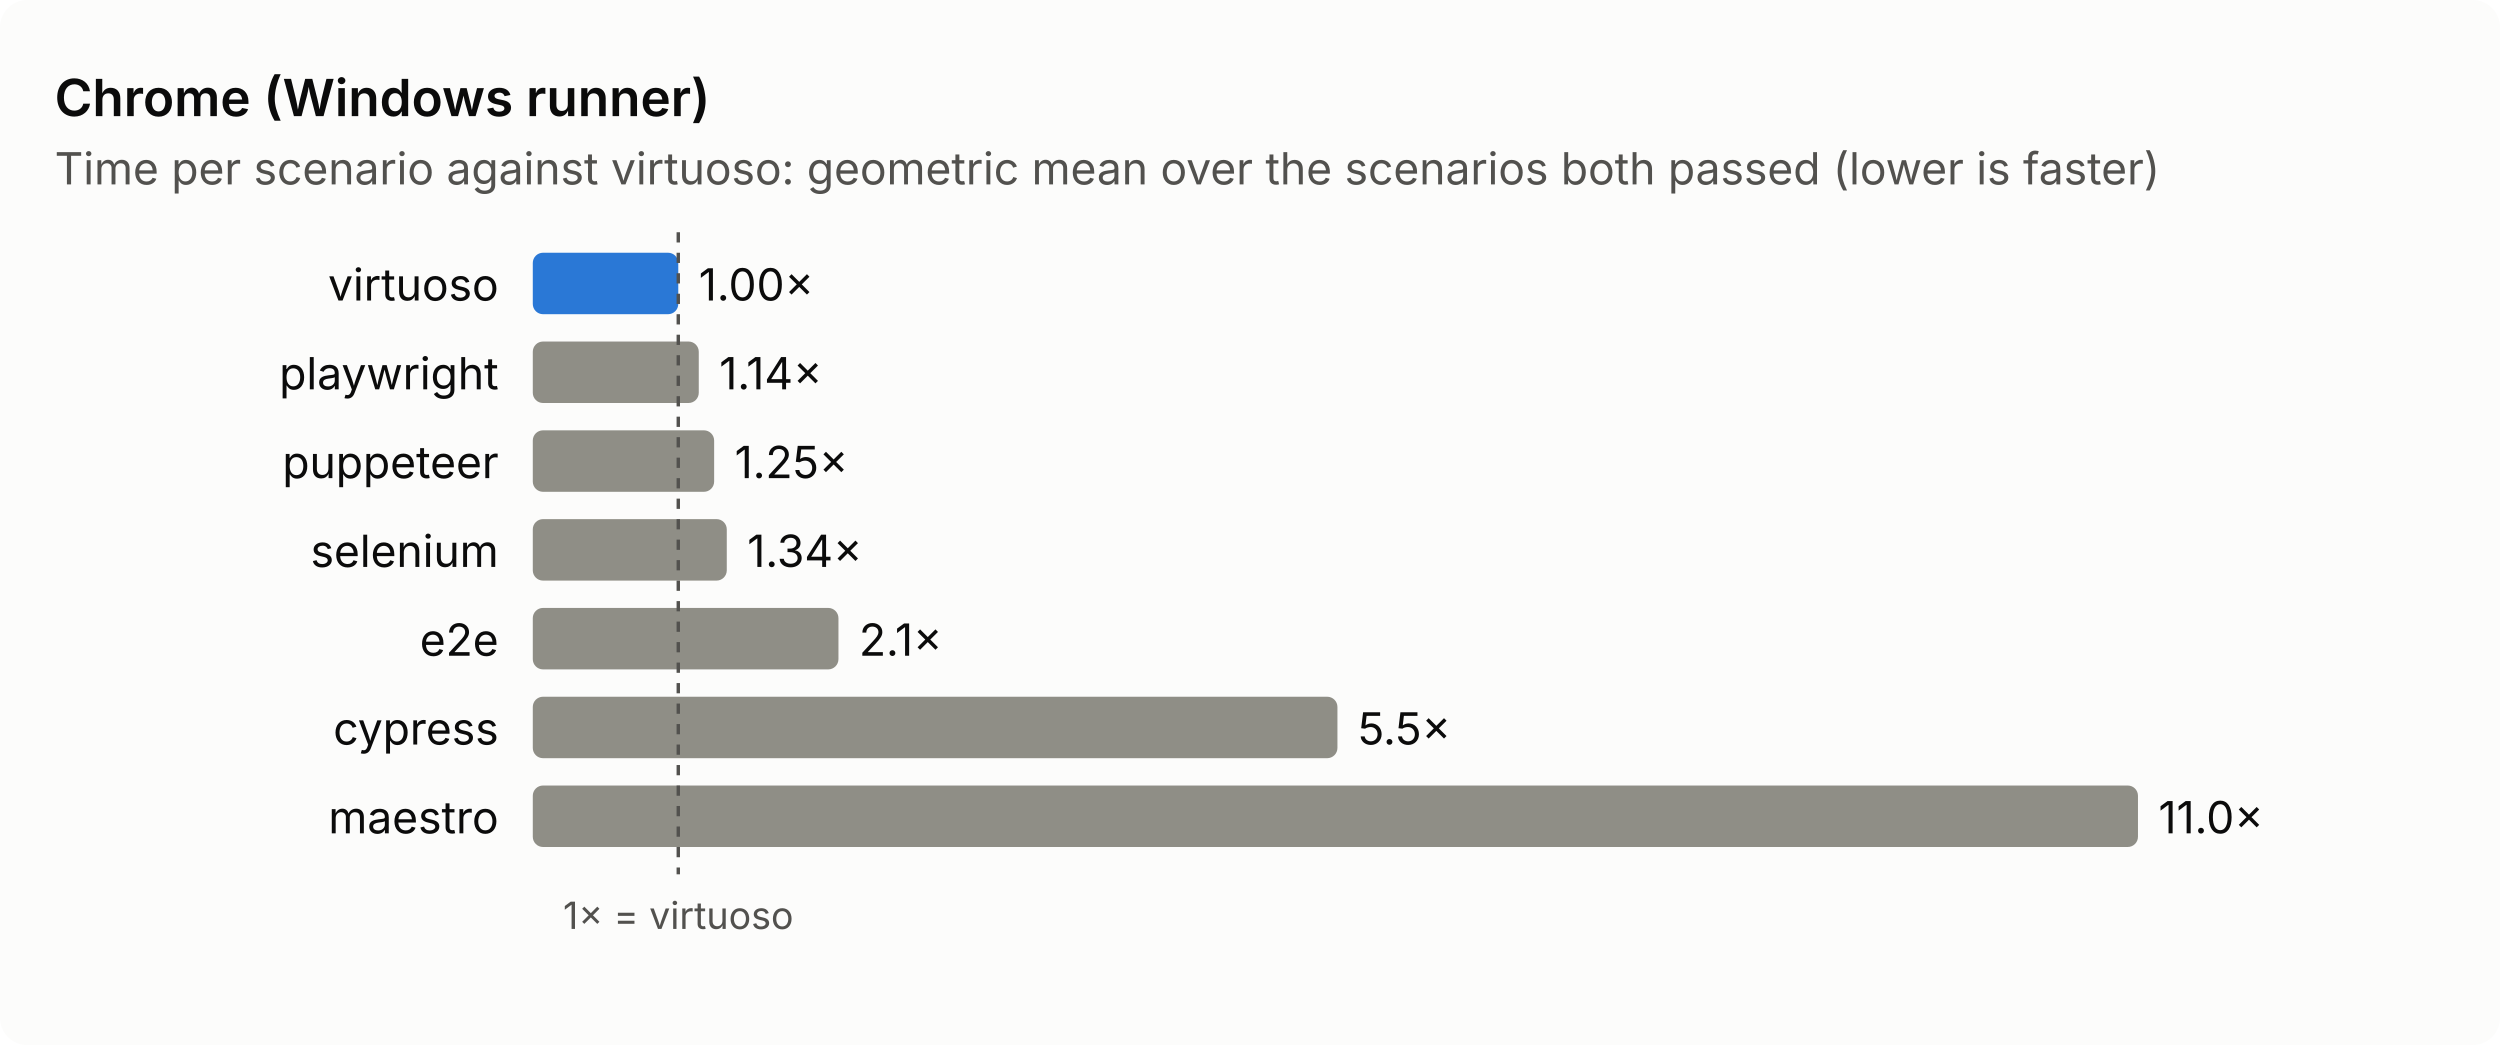
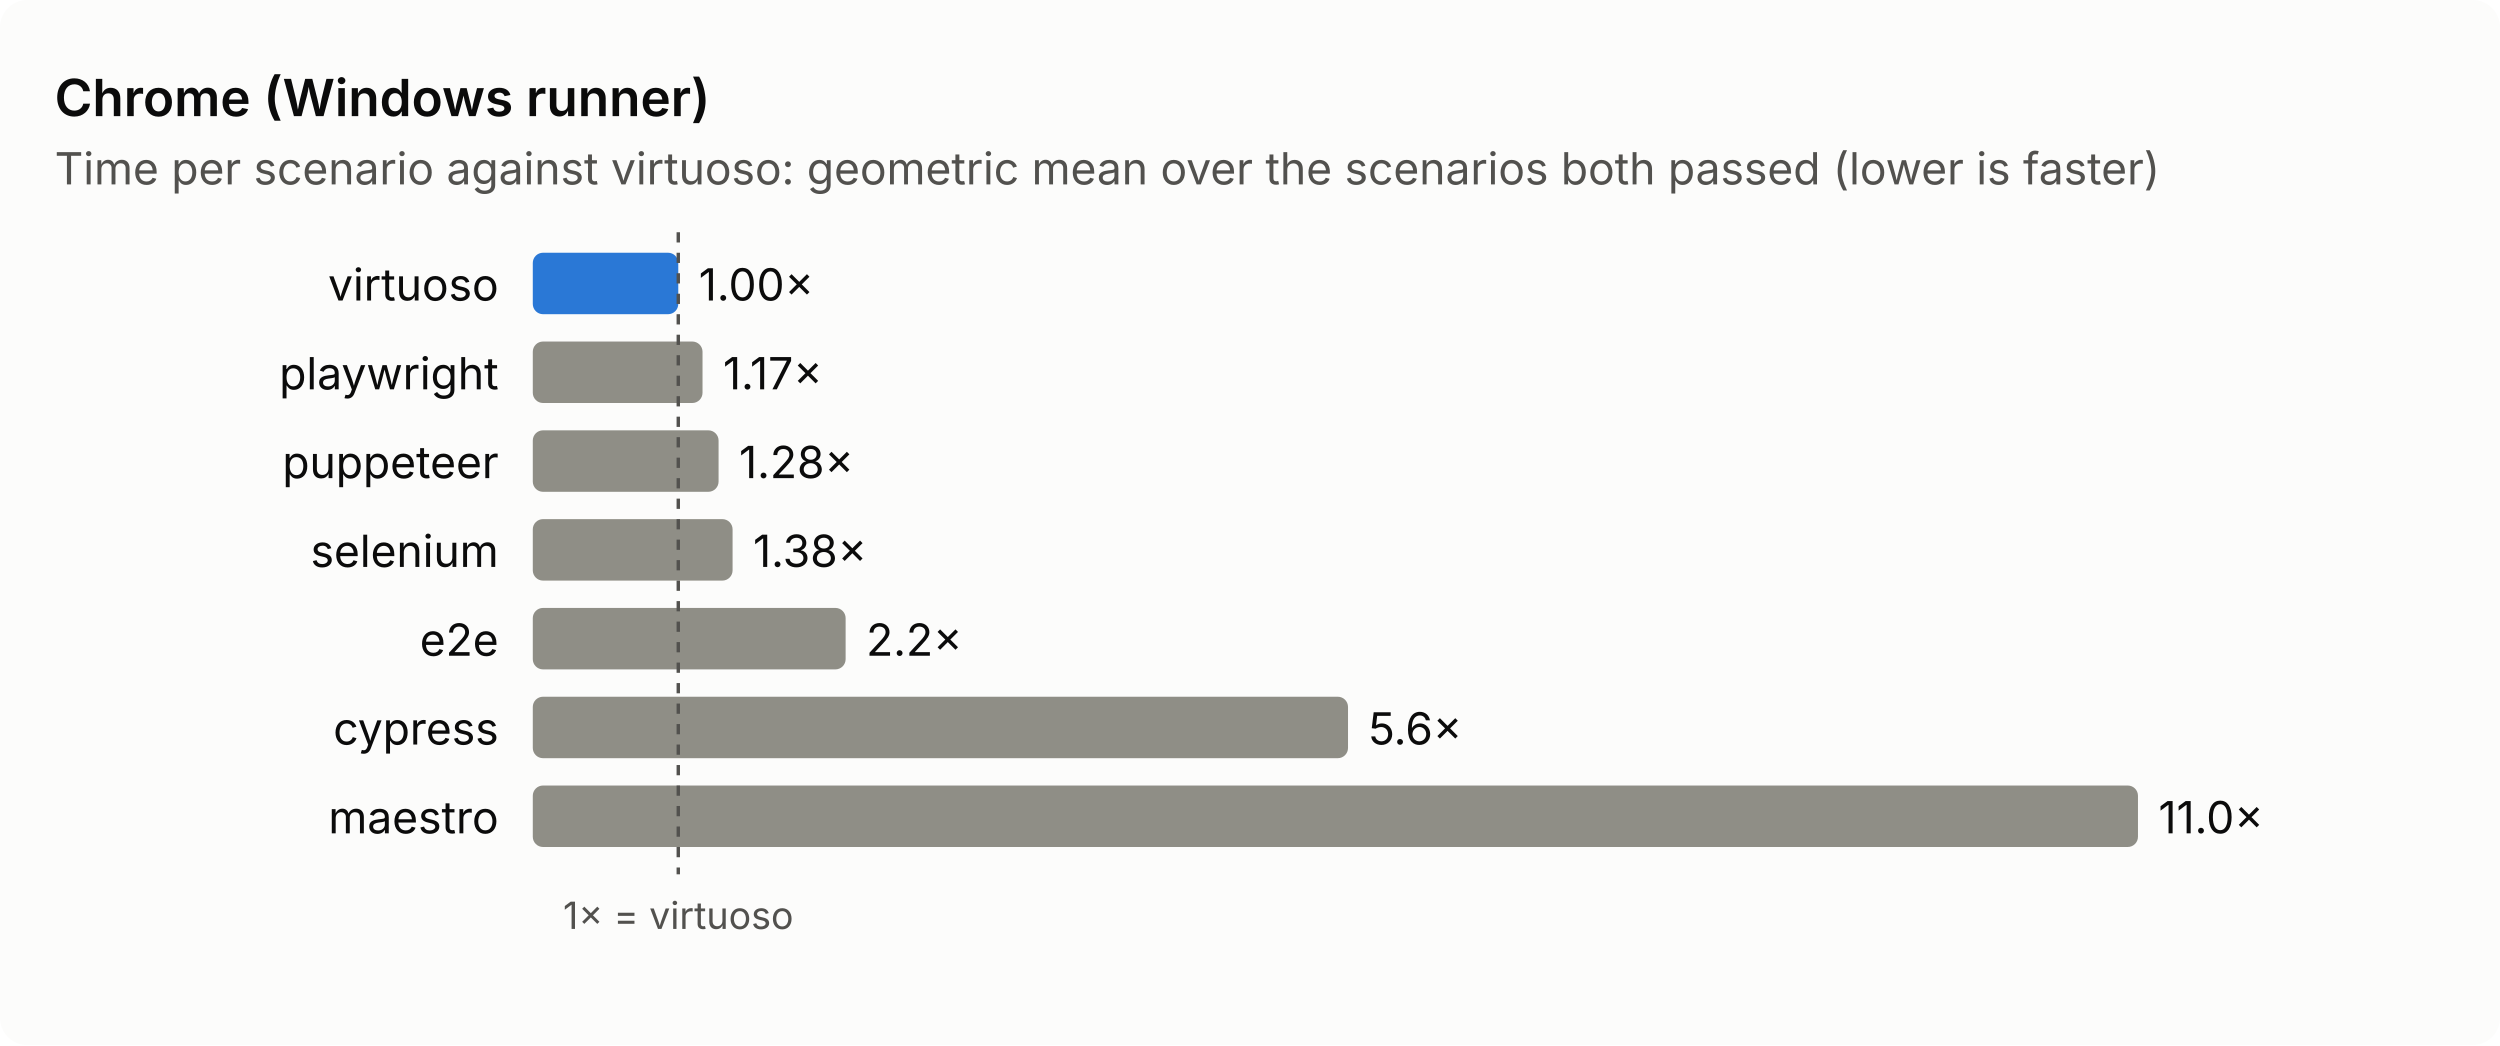
<svg xmlns="http://www.w3.org/2000/svg" viewBox="0 0 732 306" width="732" height="306" role="img" aria-label="Chrome (Windows runner): time per scenario against virtuoso">
  <style>text{font:13px system-ui,-apple-system,'Segoe UI',sans-serif;fill:#0b0b0b}.sub,.axis{fill:#52514e}.axis{font-size:11px}.title{font-size:15px;font-weight:600}.bg{fill:#fcfcfb}.bar{fill:#8f8e86}.base{fill:#2a78d6}.ref{stroke:#52514e;stroke-dasharray:3 3}@media (prefers-color-scheme: dark){.bg{fill:#1a1a19}text{fill:#f0efec}.sub,.axis{fill:#c3c2b7}.base{fill:#3987e5}.ref{stroke:#c3c2b7}}</style>
  <rect class="bg" width="732" height="306" rx="8" />
  <text class="title" x="16" y="34.0">Chrome (Windows runner)</text>
  <text class="sub" x="16" y="54.0">Time per scenario against virtuoso: geometric mean over the scenarios both passed (lower is faster)</text>
  <text x="146.0" y="88.0" text-anchor="end">virtuoso</text>
  <rect class="bar base" x="156" y="74.0" width="42.6" height="18" rx="3" />
  <text x="204.6" y="88.0">1.00×</text>
  <text x="146.0" y="114.0" text-anchor="end">playwright</text>
-   <rect class="bar" x="156" y="100.0" width="48.6" height="18" rx="3" />
-   <text x="210.6" y="114.0">1.14×</text>
+   <rect class="bar" x="156" y="100.0" width="49.7" height="18" rx="3" />
+   <text x="211.7" y="114.0">1.17×</text>
  <text x="146.0" y="140.0" text-anchor="end">puppeteer</text>
-   <rect class="bar" x="156" y="126.0" width="53.1" height="18" rx="3" />
-   <text x="215.1" y="140.0">1.25×</text>
+   <rect class="bar" x="156" y="126.0" width="54.4" height="18" rx="3" />
+   <text x="216.4" y="140.0">1.28×</text>
  <text x="146.0" y="166.0" text-anchor="end">selenium</text>
-   <rect class="bar" x="156" y="152.0" width="56.8" height="18" rx="3" />
-   <text x="218.8" y="166.0">1.34×</text>
+   <rect class="bar" x="156" y="152.0" width="58.5" height="18" rx="3" />
+   <text x="220.5" y="166.0">1.38×</text>
  <text x="146.0" y="192.0" text-anchor="end">e2e</text>
-   <rect class="bar" x="156" y="178.0" width="89.5" height="18" rx="3" />
-   <text x="251.5" y="192.0">2.1×</text>
+   <rect class="bar" x="156" y="178.0" width="91.6" height="18" rx="3" />
+   <text x="253.6" y="192.0">2.2×</text>
  <text x="146.0" y="218.0" text-anchor="end">cypress</text>
-   <rect class="bar" x="156" y="204.0" width="235.6" height="18" rx="3" />
-   <text x="397.6" y="218.0">5.5×</text>
+   <rect class="bar" x="156" y="204.0" width="238.7" height="18" rx="3" />
+   <text x="400.7" y="218.0">5.6×</text>
  <text x="146.0" y="244.0" text-anchor="end">maestro</text>
  <rect class="bar" x="156" y="230.0" width="470.0" height="18" rx="3" />
  <text x="632.0" y="244.0">11.0×</text>
  <line class="ref" x1="198.6" y1="68.0" x2="198.6" y2="256.0" />
  <text class="axis" x="198.6" y="272.0" text-anchor="middle">1× = virtuoso</text>
</svg>
